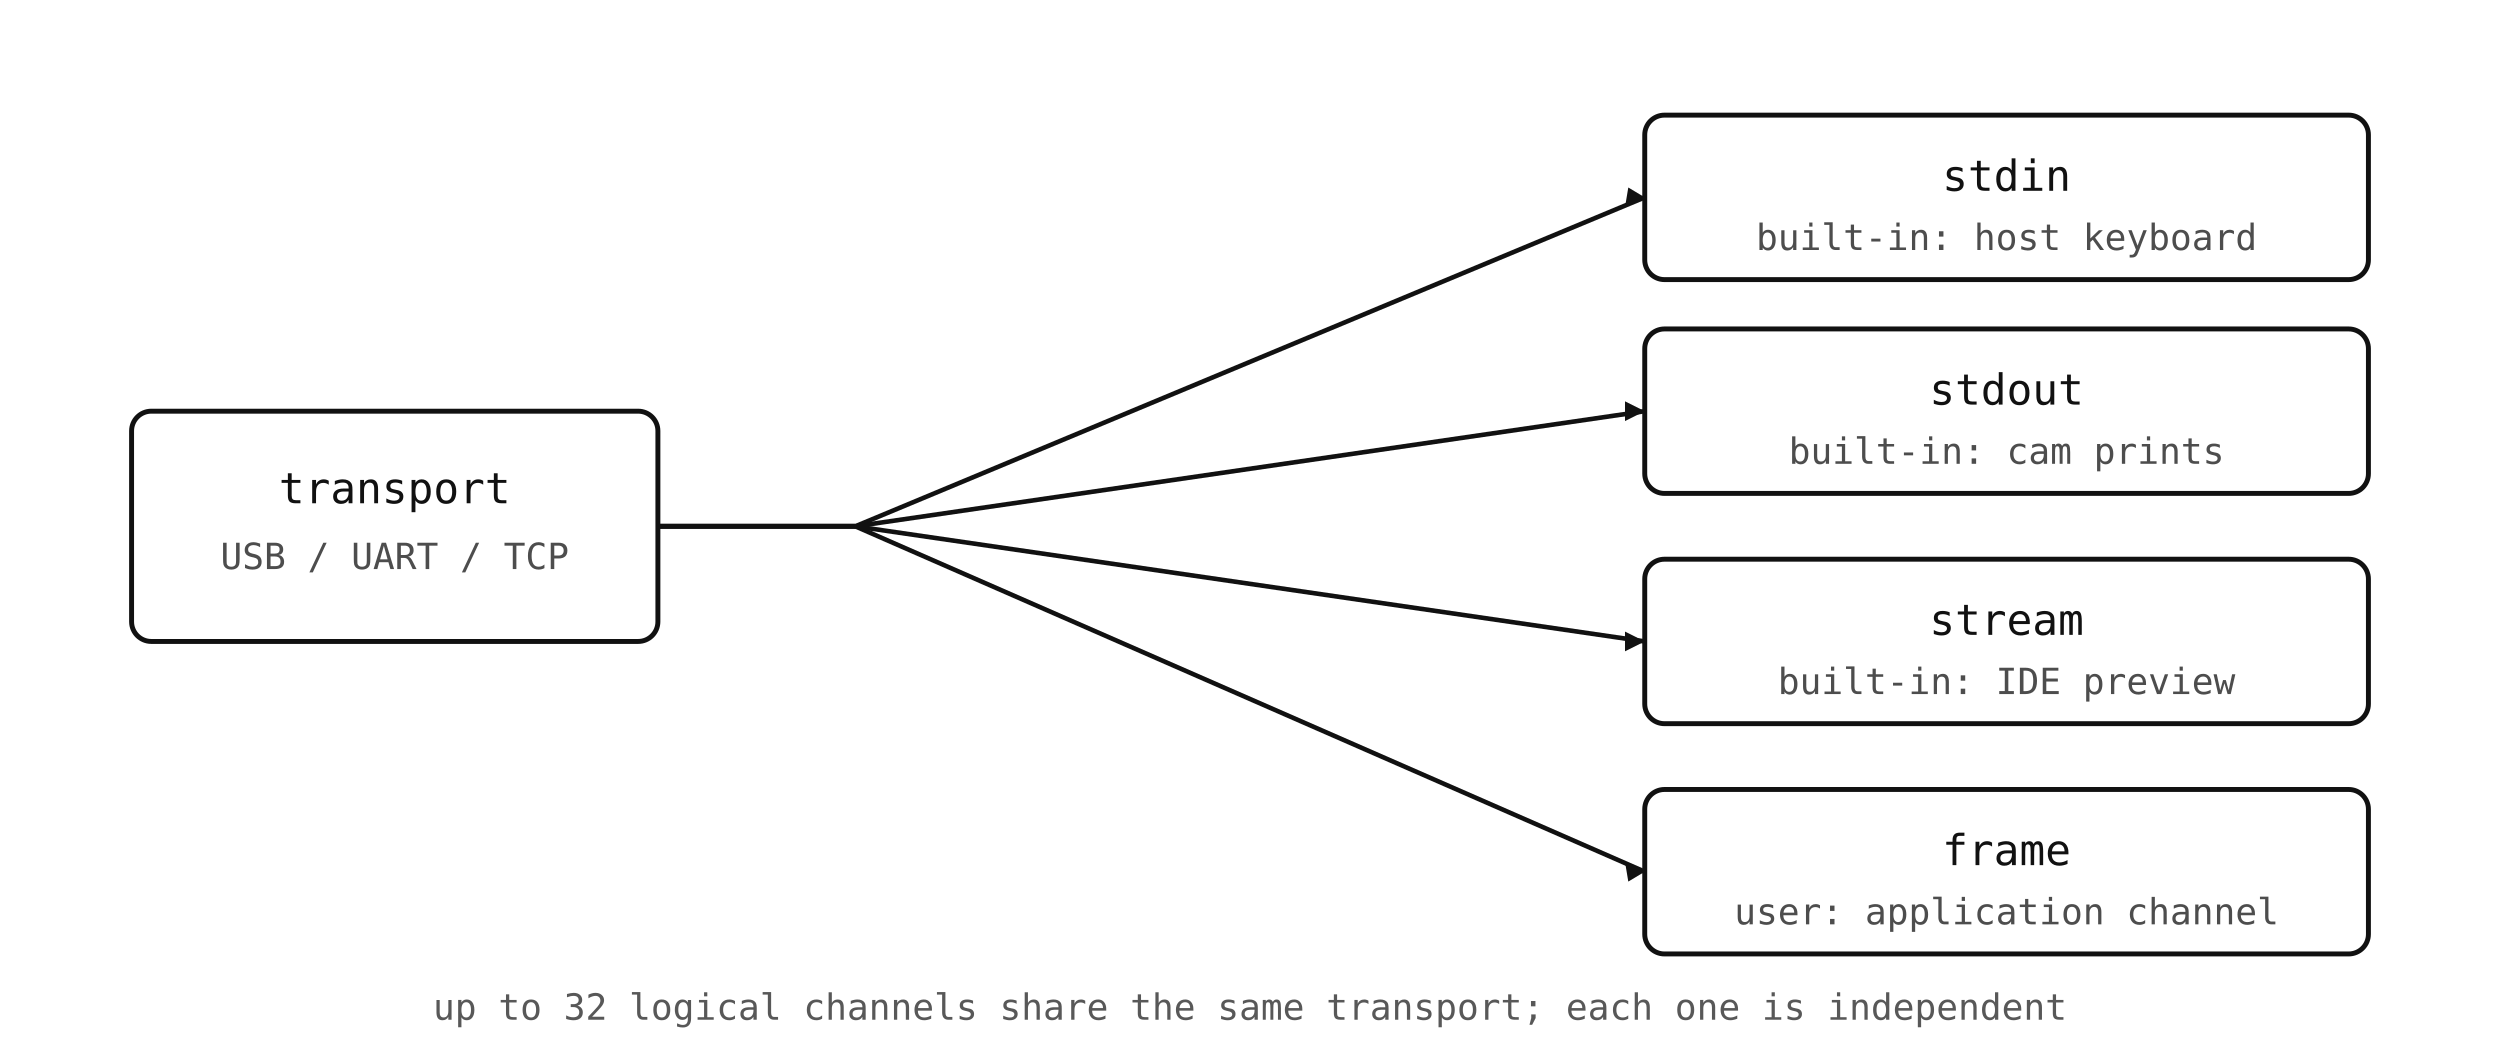
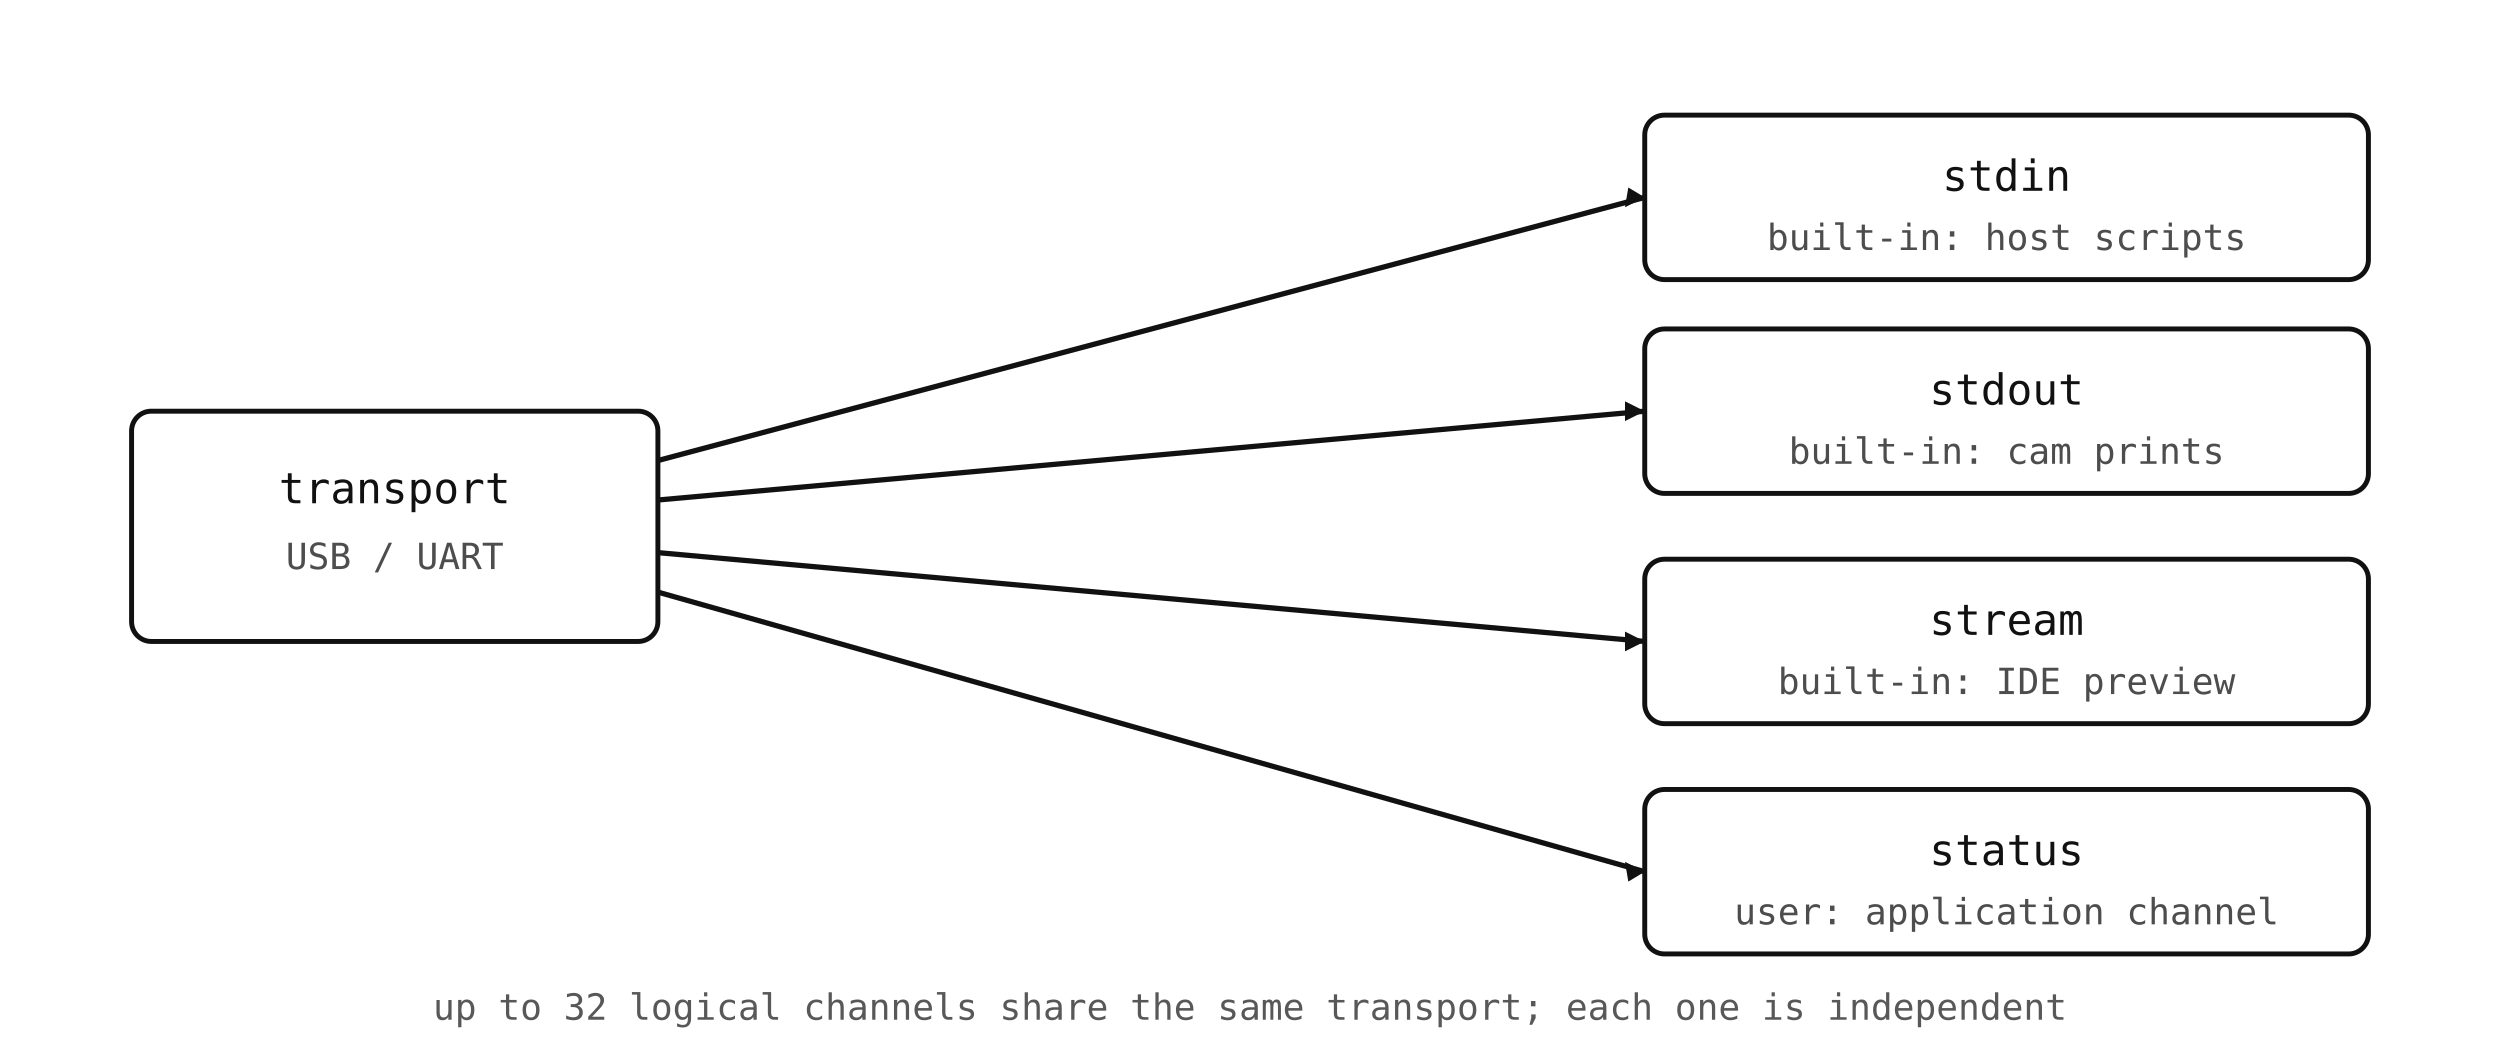
<svg xmlns="http://www.w3.org/2000/svg" viewBox="0 0 760 320" font-family="ui-monospace, SFMono-Regular, Menlo, Consolas, monospace" font-size="13">
  <style>
    svg { color: #111; }
    @media (prefers-color-scheme: dark) { svg { color: #eee; } }
  </style>
  <g fill="none" stroke="currentColor" stroke-width="1.5">
    <rect x="40" y="125" width="160" height="70" rx="6" />
  </g>
  <g fill="currentColor" font-size="13" text-anchor="middle">
    <text x="120" y="153">transport</text>
-     <text x="120" y="173" font-size="11" opacity="0.75">USB / UART / TCP</text>
-   </g>
-   <g fill="none" stroke="currentColor" stroke-width="1.6">
-     <line x1="200" y1="160" x2="260" y2="160" />
+     <text x="120" y="173" font-size="11" opacity="0.75">USB / UART</text>
  </g>
  <g fill="none" stroke="currentColor" stroke-width="1.5">
    <rect x="500" y="35" width="220" height="50" rx="6" />
    <rect x="500" y="100" width="220" height="50" rx="6" />
    <rect x="500" y="170" width="220" height="50" rx="6" />
    <rect x="500" y="240" width="220" height="50" rx="6" />
  </g>
  <g fill="currentColor" font-size="13" text-anchor="middle">
    <text x="610" y="58">stdin</text>
-     <text x="610" y="76" font-size="11" opacity="0.75">built-in: host keyboard</text>
+     <text x="610" y="76" font-size="11" opacity="0.75">built-in: host scripts</text>
    <text x="610" y="123">stdout</text>
    <text x="610" y="141" font-size="11" opacity="0.75">built-in: cam prints</text>
    <text x="610" y="193">stream</text>
    <text x="610" y="211" font-size="11" opacity="0.75">built-in: IDE preview</text>
-     <text x="610" y="263">frame</text>
+     <text x="610" y="263">status</text>
    <text x="610" y="281" font-size="11" opacity="0.75">user: application channel</text>
  </g>
-   <g fill="none" stroke="currentColor" stroke-width="1.4">
-     <line x1="260" y1="160" x2="500" y2="60" />
-     <line x1="260" y1="160" x2="500" y2="125" />
-     <line x1="260" y1="160" x2="500" y2="195" />
-     <line x1="260" y1="160" x2="500" y2="265" />
+   <g fill="none" stroke="currentColor" stroke-width="1.6">
+     <line x1="200" y1="140" x2="500" y2="60" />
+     <line x1="200" y1="152" x2="500" y2="125" />
+     <line x1="200" y1="168" x2="500" y2="195" />
+     <line x1="200" y1="180" x2="500" y2="265" />
  </g>
  <g fill="currentColor" stroke="none">
    <polygon points="495,57 494,63 500,60" />
    <polygon points="494,122 494,128 500,125" />
    <polygon points="494,192 494,198 500,195" />
    <polygon points="494,262 495,268 500,265" />
  </g>
  <g fill="currentColor" font-size="11" text-anchor="middle" opacity="0.7">
    <text x="380" y="310">up to 32 logical channels share the same transport; each one is independent</text>
  </g>
</svg>
